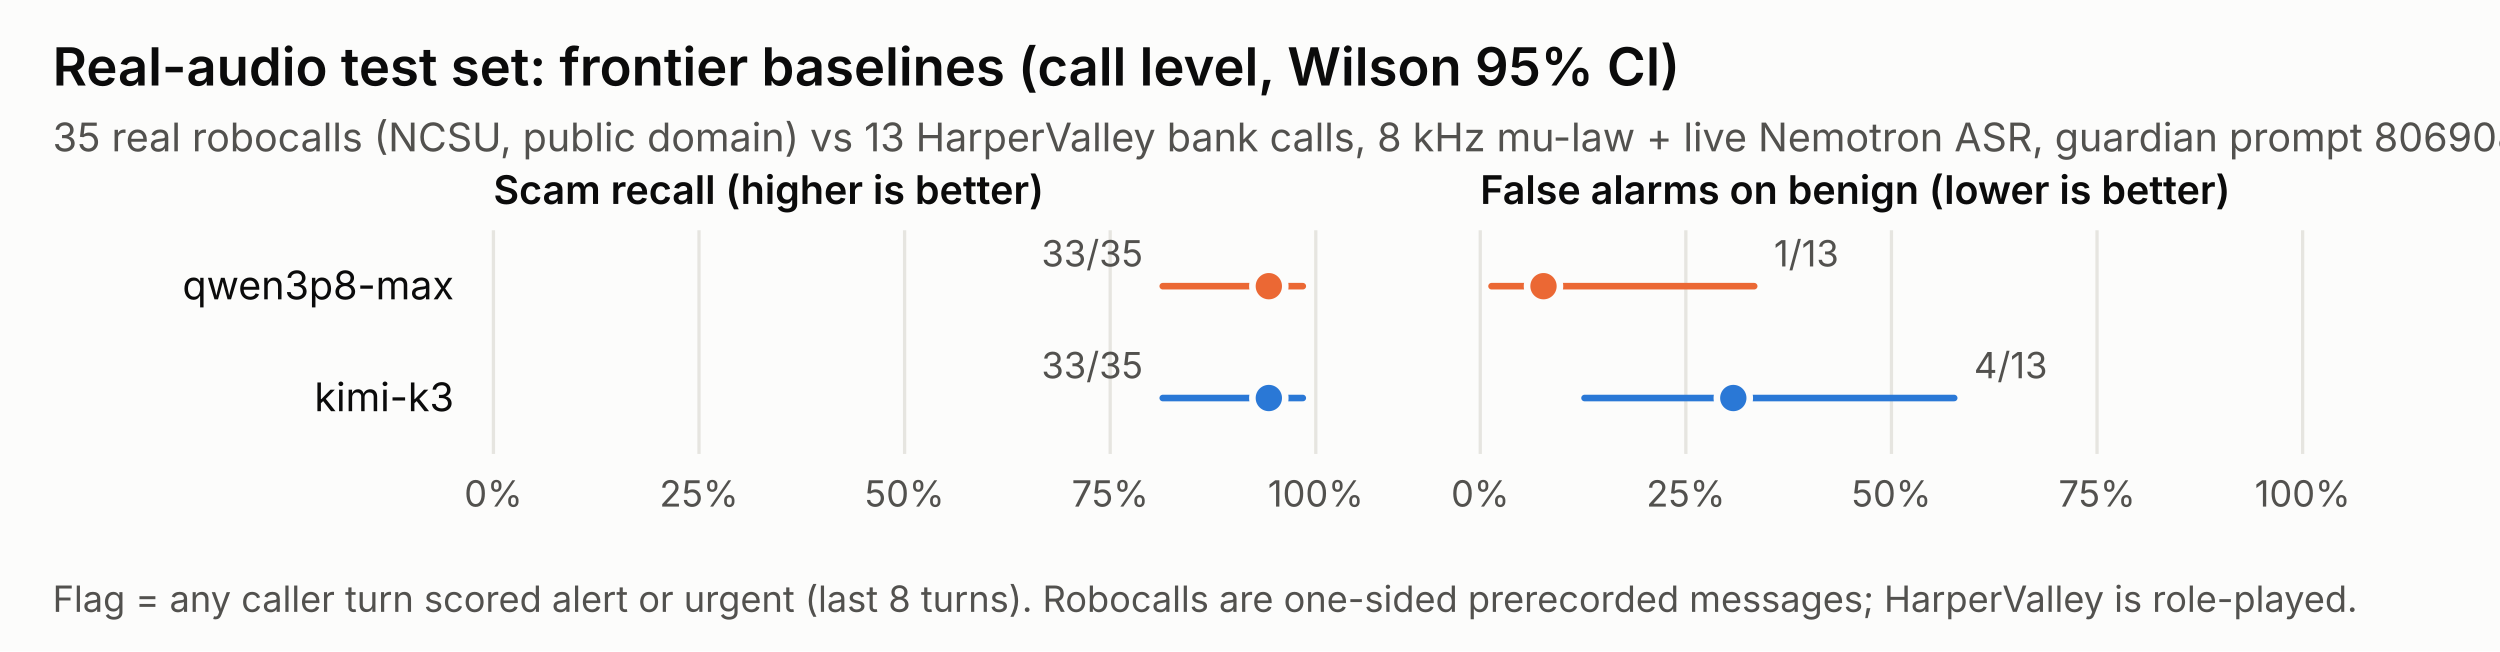
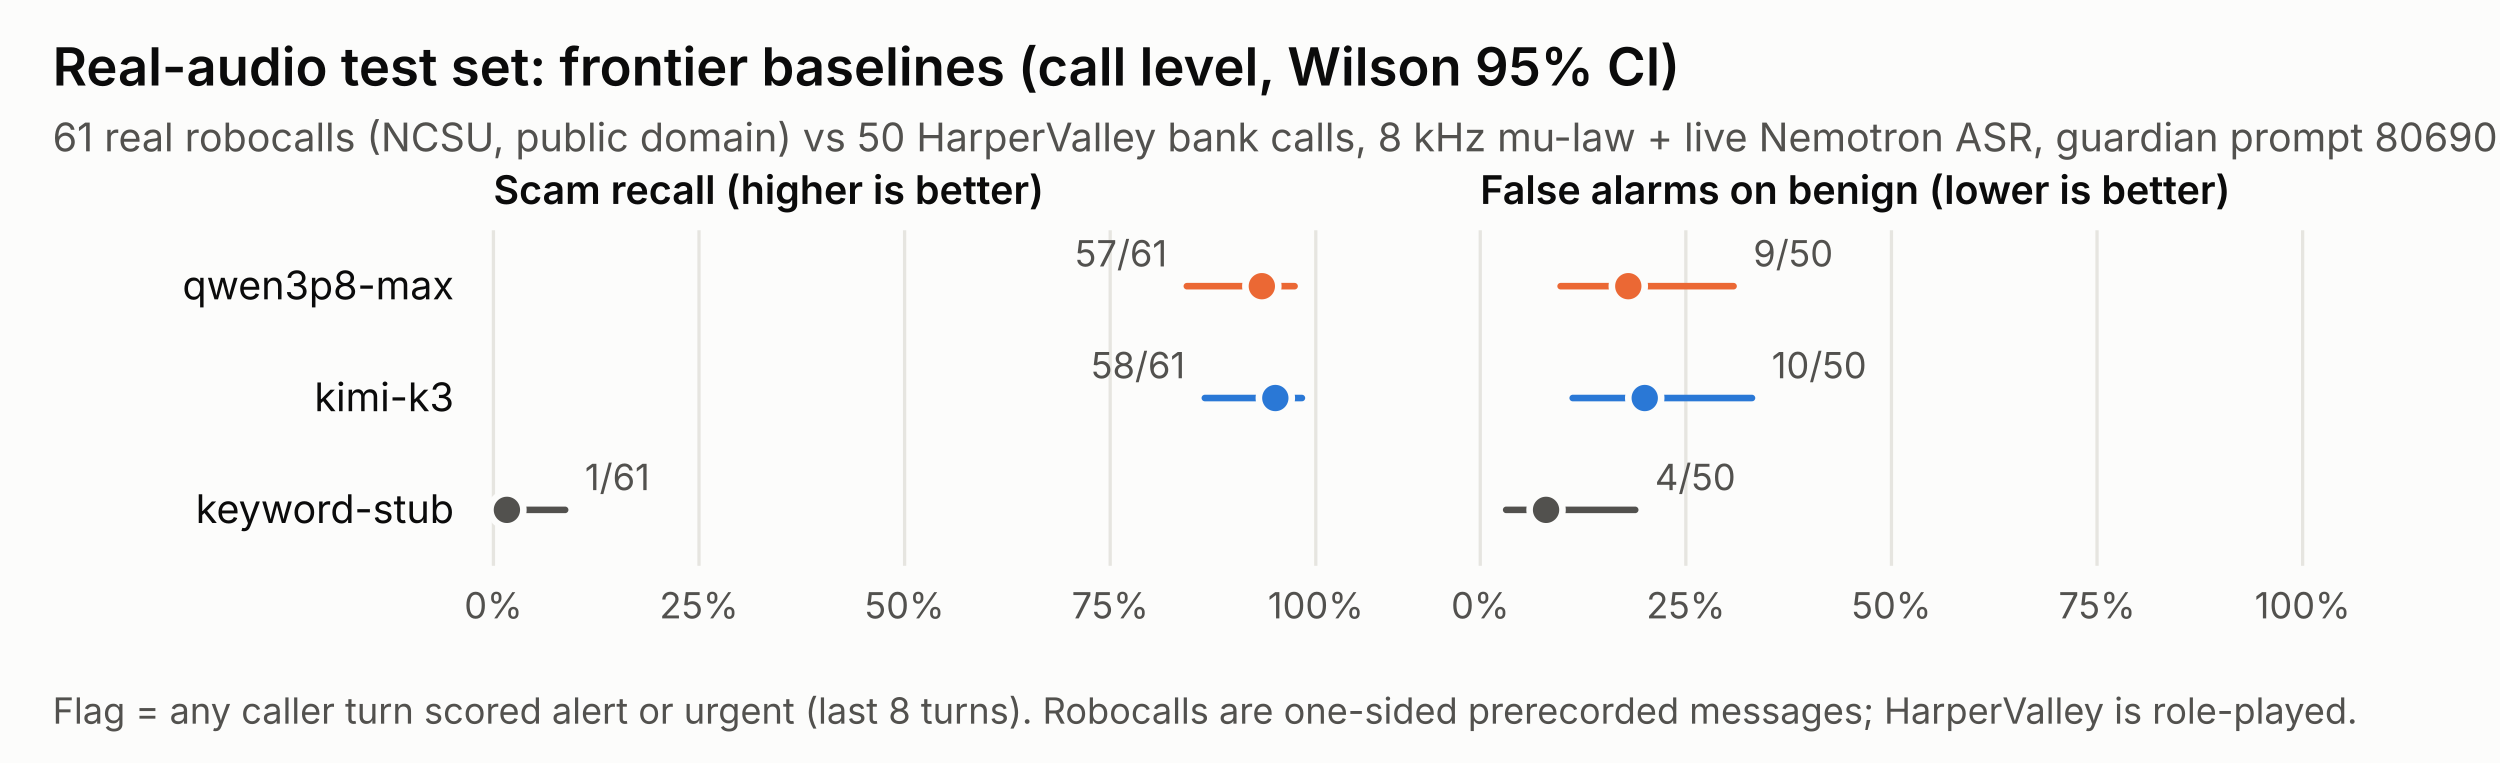
- <svg xmlns="http://www.w3.org/2000/svg" viewBox="0 0 760 198" width="760" height="198" font-family="system-ui,-apple-system,Segoe UI,sans-serif">
-   <rect width="760" height="198" fill="#fcfcfb" />
+ <svg xmlns="http://www.w3.org/2000/svg" viewBox="0 0 760 232" width="760" height="232" font-family="system-ui,-apple-system,Segoe UI,sans-serif">
+   <rect width="760" height="232" fill="#fcfcfb" />
  <text x="16" y="26" font-size="16" font-weight="600" fill="#0b0b0b">Real-audio test set: frontier baselines (call level, Wilson 95% CI)</text>
-   <text x="16" y="46" font-size="12" fill="#52514e">35 real robocalls (NCSU, public domain) vs 13 HarperValley bank calls, 8 kHz mu-law + live Nemotron ASR, guardian prompt 806908cfba7d</text>
+   <text x="16" y="46" font-size="12" fill="#52514e">61 real robocalls (NCSU, public domain) vs 50 HarperValley bank calls, 8 kHz mu-law + live Nemotron ASR, guardian prompt 806908cfba7d</text>
  <text x="150" y="62" font-size="12" font-weight="600" fill="#0b0b0b">Scam recall (higher is better)</text>
-   <line x1="150" y1="70" x2="150" y2="138" stroke="#e6e5e0" stroke-width="1" />
-   <text x="150" y="154" font-size="11" fill="#52514e" text-anchor="middle">0%</text>
-   <line x1="212.5" y1="70" x2="212.5" y2="138" stroke="#e6e5e0" stroke-width="1" />
-   <text x="212.5" y="154" font-size="11" fill="#52514e" text-anchor="middle">25%</text>
-   <line x1="275.0" y1="70" x2="275.0" y2="138" stroke="#e6e5e0" stroke-width="1" />
-   <text x="275.0" y="154" font-size="11" fill="#52514e" text-anchor="middle">50%</text>
-   <line x1="337.5" y1="70" x2="337.5" y2="138" stroke="#e6e5e0" stroke-width="1" />
-   <text x="337.5" y="154" font-size="11" fill="#52514e" text-anchor="middle">75%</text>
-   <line x1="400.0" y1="70" x2="400.0" y2="138" stroke="#e6e5e0" stroke-width="1" />
-   <text x="400.0" y="154" font-size="11" fill="#52514e" text-anchor="middle">100%</text>
+   <line x1="150" y1="70" x2="150" y2="172" stroke="#e6e5e0" stroke-width="1" />
+   <text x="150" y="188" font-size="11" fill="#52514e" text-anchor="middle">0%</text>
+   <line x1="212.5" y1="70" x2="212.5" y2="172" stroke="#e6e5e0" stroke-width="1" />
+   <text x="212.5" y="188" font-size="11" fill="#52514e" text-anchor="middle">25%</text>
+   <line x1="275.0" y1="70" x2="275.0" y2="172" stroke="#e6e5e0" stroke-width="1" />
+   <text x="275.0" y="188" font-size="11" fill="#52514e" text-anchor="middle">50%</text>
+   <line x1="337.5" y1="70" x2="337.5" y2="172" stroke="#e6e5e0" stroke-width="1" />
+   <text x="337.5" y="188" font-size="11" fill="#52514e" text-anchor="middle">75%</text>
+   <line x1="400.0" y1="70" x2="400.0" y2="172" stroke="#e6e5e0" stroke-width="1" />
+   <text x="400.0" y="188" font-size="11" fill="#52514e" text-anchor="middle">100%</text>
  <text x="138" y="91.0" font-size="12" fill="#0b0b0b" text-anchor="end">qwen3p8-max</text>
-   <line x1="353.475" y1="87.0" x2="396.05" y2="87.0" stroke="#eb6834" stroke-width="2" stroke-linecap="round" />
-   <circle cx="385.725" cy="87.0" r="5" fill="#eb6834" stroke="#fcfcfb" stroke-width="2" />
-   <text x="347.475" y="81.0" font-size="11" fill="#52514e" text-anchor="end">33/35</text>
+   <line x1="360.8" y1="87.0" x2="393.55" y2="87.0" stroke="#eb6834" stroke-width="2" stroke-linecap="round" />
+   <circle cx="383.6" cy="87.0" r="5" fill="#eb6834" stroke="#fcfcfb" stroke-width="2" />
+   <text x="354.8" y="81.0" font-size="11" fill="#52514e" text-anchor="end">57/61</text>
  <text x="138" y="125.0" font-size="12" fill="#0b0b0b" text-anchor="end">kimi-k3</text>
-   <line x1="353.475" y1="121.0" x2="396.05" y2="121.0" stroke="#2a78d6" stroke-width="2" stroke-linecap="round" />
-   <circle cx="385.725" cy="121.0" r="5" fill="#2a78d6" stroke="#fcfcfb" stroke-width="2" />
-   <text x="347.475" y="115.0" font-size="11" fill="#52514e" text-anchor="end">33/35</text>
+   <line x1="366.275" y1="121.0" x2="395.775" y2="121.0" stroke="#2a78d6" stroke-width="2" stroke-linecap="round" />
+   <circle cx="387.7" cy="121.0" r="5" fill="#2a78d6" stroke="#fcfcfb" stroke-width="2" />
+   <text x="360.275" y="115.0" font-size="11" fill="#52514e" text-anchor="end">58/61</text>
+   <text x="138" y="159.0" font-size="12" fill="#0b0b0b" text-anchor="end">keyword-stub</text>
+   <line x1="150.725" y1="155.0" x2="171.8" y2="155.0" stroke="#52514e" stroke-width="2" stroke-linecap="round" />
+   <circle cx="154.1" cy="155.0" r="5" fill="#52514e" stroke="#fcfcfb" stroke-width="2" />
+   <text x="177.8" y="149.0" font-size="11" fill="#52514e" text-anchor="start">1/61</text>
  <text x="450" y="62" font-size="12" font-weight="600" fill="#0b0b0b">False alarms on benign (lower is better)</text>
-   <line x1="450" y1="70" x2="450" y2="138" stroke="#e6e5e0" stroke-width="1" />
-   <text x="450" y="154" font-size="11" fill="#52514e" text-anchor="middle">0%</text>
-   <line x1="512.5" y1="70" x2="512.5" y2="138" stroke="#e6e5e0" stroke-width="1" />
-   <text x="512.5" y="154" font-size="11" fill="#52514e" text-anchor="middle">25%</text>
-   <line x1="575.0" y1="70" x2="575.0" y2="138" stroke="#e6e5e0" stroke-width="1" />
-   <text x="575.0" y="154" font-size="11" fill="#52514e" text-anchor="middle">50%</text>
-   <line x1="637.5" y1="70" x2="637.5" y2="138" stroke="#e6e5e0" stroke-width="1" />
-   <text x="637.5" y="154" font-size="11" fill="#52514e" text-anchor="middle">75%</text>
-   <line x1="700.0" y1="70" x2="700.0" y2="138" stroke="#e6e5e0" stroke-width="1" />
-   <text x="700.0" y="154" font-size="11" fill="#52514e" text-anchor="middle">100%</text>
-   <line x1="453.425" y1="87.0" x2="533.275" y2="87.0" stroke="#eb6834" stroke-width="2" stroke-linecap="round" />
-   <circle cx="469.225" cy="87.0" r="5" fill="#eb6834" stroke="#fcfcfb" stroke-width="2" />
-   <text x="539.275" y="81.0" font-size="11" fill="#52514e" text-anchor="start">1/13</text>
-   <line x1="481.7" y1="121.0" x2="594.075" y2="121.0" stroke="#2a78d6" stroke-width="2" stroke-linecap="round" />
-   <circle cx="526.925" cy="121.0" r="5" fill="#2a78d6" stroke="#fcfcfb" stroke-width="2" />
-   <text x="600.075" y="115.0" font-size="11" fill="#52514e" text-anchor="start">4/13</text>
-   <text x="16" y="186" font-size="11" fill="#52514e">Flag = any caller turn scored alert or urgent (last 8 turns). Robocalls are one-sided prerecorded messages; HarperValley is role-played.</text>
+   <line x1="450" y1="70" x2="450" y2="172" stroke="#e6e5e0" stroke-width="1" />
+   <text x="450" y="188" font-size="11" fill="#52514e" text-anchor="middle">0%</text>
+   <line x1="512.5" y1="70" x2="512.5" y2="172" stroke="#e6e5e0" stroke-width="1" />
+   <text x="512.5" y="188" font-size="11" fill="#52514e" text-anchor="middle">25%</text>
+   <line x1="575.0" y1="70" x2="575.0" y2="172" stroke="#e6e5e0" stroke-width="1" />
+   <text x="575.0" y="188" font-size="11" fill="#52514e" text-anchor="middle">50%</text>
+   <line x1="637.5" y1="70" x2="637.5" y2="172" stroke="#e6e5e0" stroke-width="1" />
+   <text x="637.5" y="188" font-size="11" fill="#52514e" text-anchor="middle">75%</text>
+   <line x1="700.0" y1="70" x2="700.0" y2="172" stroke="#e6e5e0" stroke-width="1" />
+   <text x="700.0" y="188" font-size="11" fill="#52514e" text-anchor="middle">100%</text>
+   <line x1="474.425" y1="87.0" x2="527.0" y2="87.0" stroke="#eb6834" stroke-width="2" stroke-linecap="round" />
+   <circle cx="495.0" cy="87.0" r="5" fill="#eb6834" stroke="#fcfcfb" stroke-width="2" />
+   <text x="533.0" y="81.0" font-size="11" fill="#52514e" text-anchor="start">9/50</text>
+   <line x1="478.1" y1="121.0" x2="532.6" y2="121.0" stroke="#2a78d6" stroke-width="2" stroke-linecap="round" />
+   <circle cx="500.0" cy="121.0" r="5" fill="#2a78d6" stroke="#fcfcfb" stroke-width="2" />
+   <text x="538.6" y="115.0" font-size="11" fill="#52514e" text-anchor="start">10/50</text>
+   <line x1="457.875" y1="155.0" x2="497.1" y2="155.0" stroke="#52514e" stroke-width="2" stroke-linecap="round" />
+   <circle cx="470.0" cy="155.0" r="5" fill="#52514e" stroke="#fcfcfb" stroke-width="2" />
+   <text x="503.1" y="149.0" font-size="11" fill="#52514e" text-anchor="start">4/50</text>
+   <text x="16" y="220" font-size="11" fill="#52514e">Flag = any caller turn scored alert or urgent (last 8 turns). Robocalls are one-sided prerecorded messages; HarperValley is role-played.</text>
</svg>
